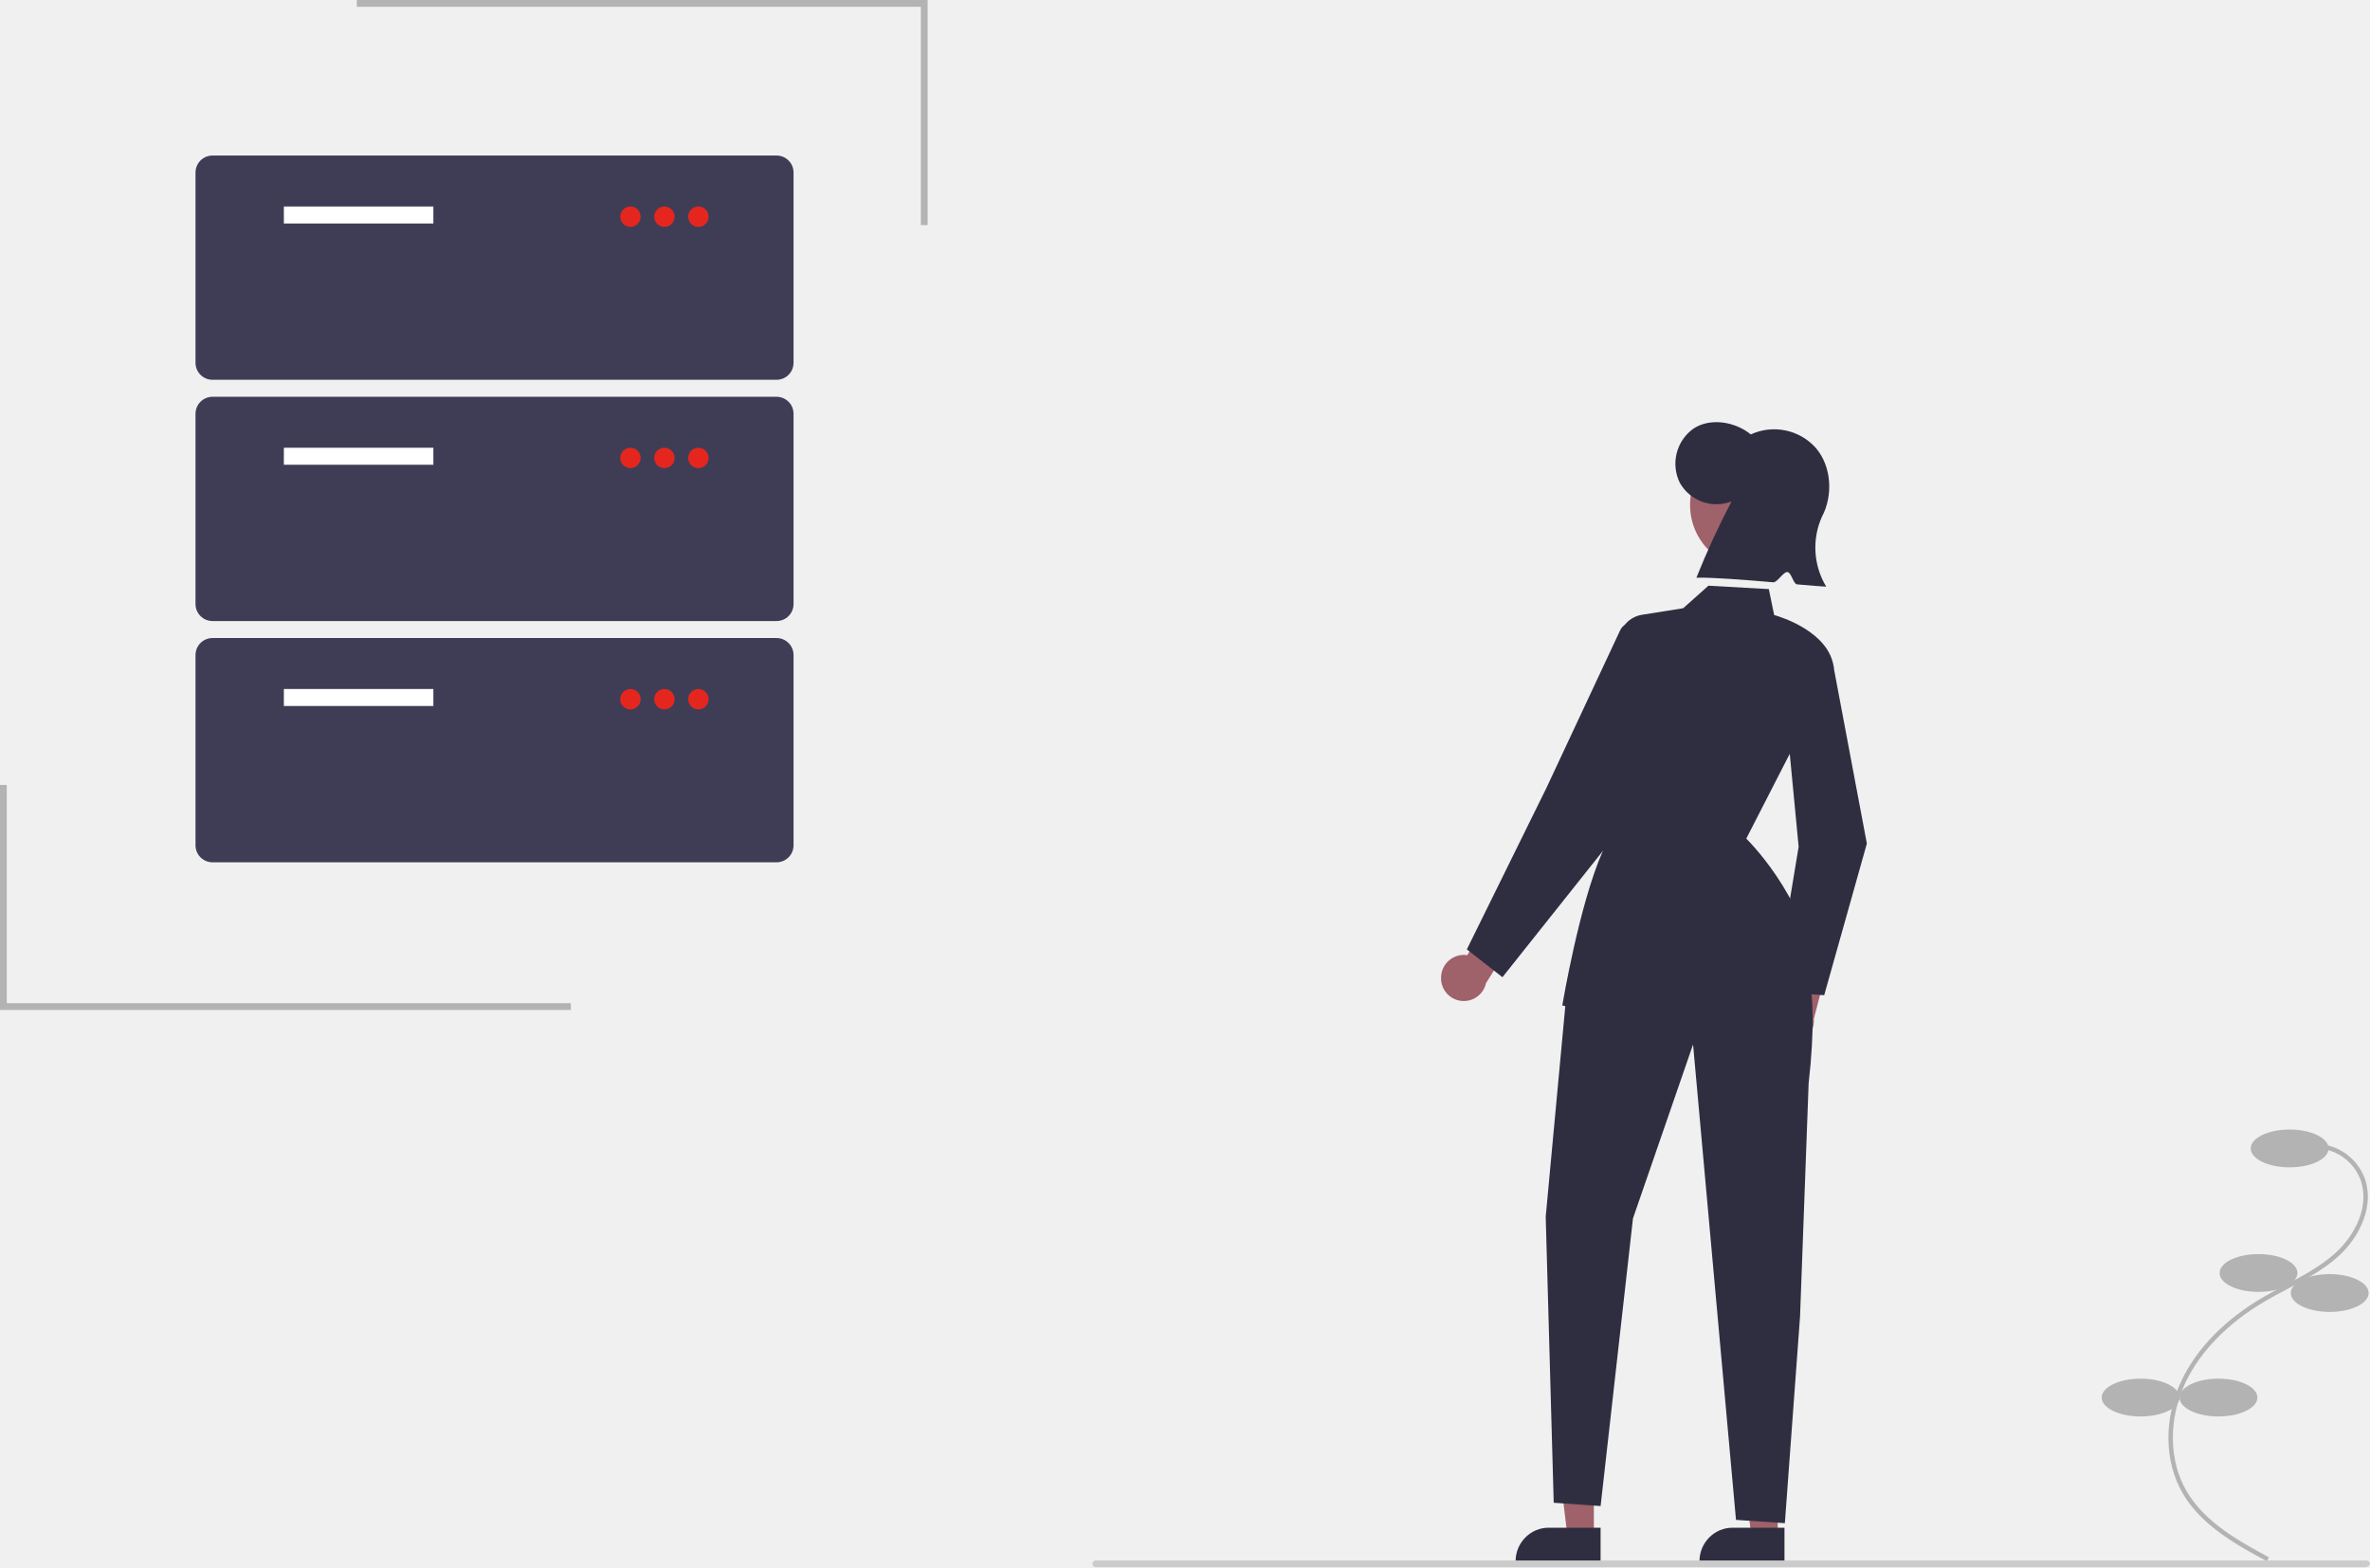
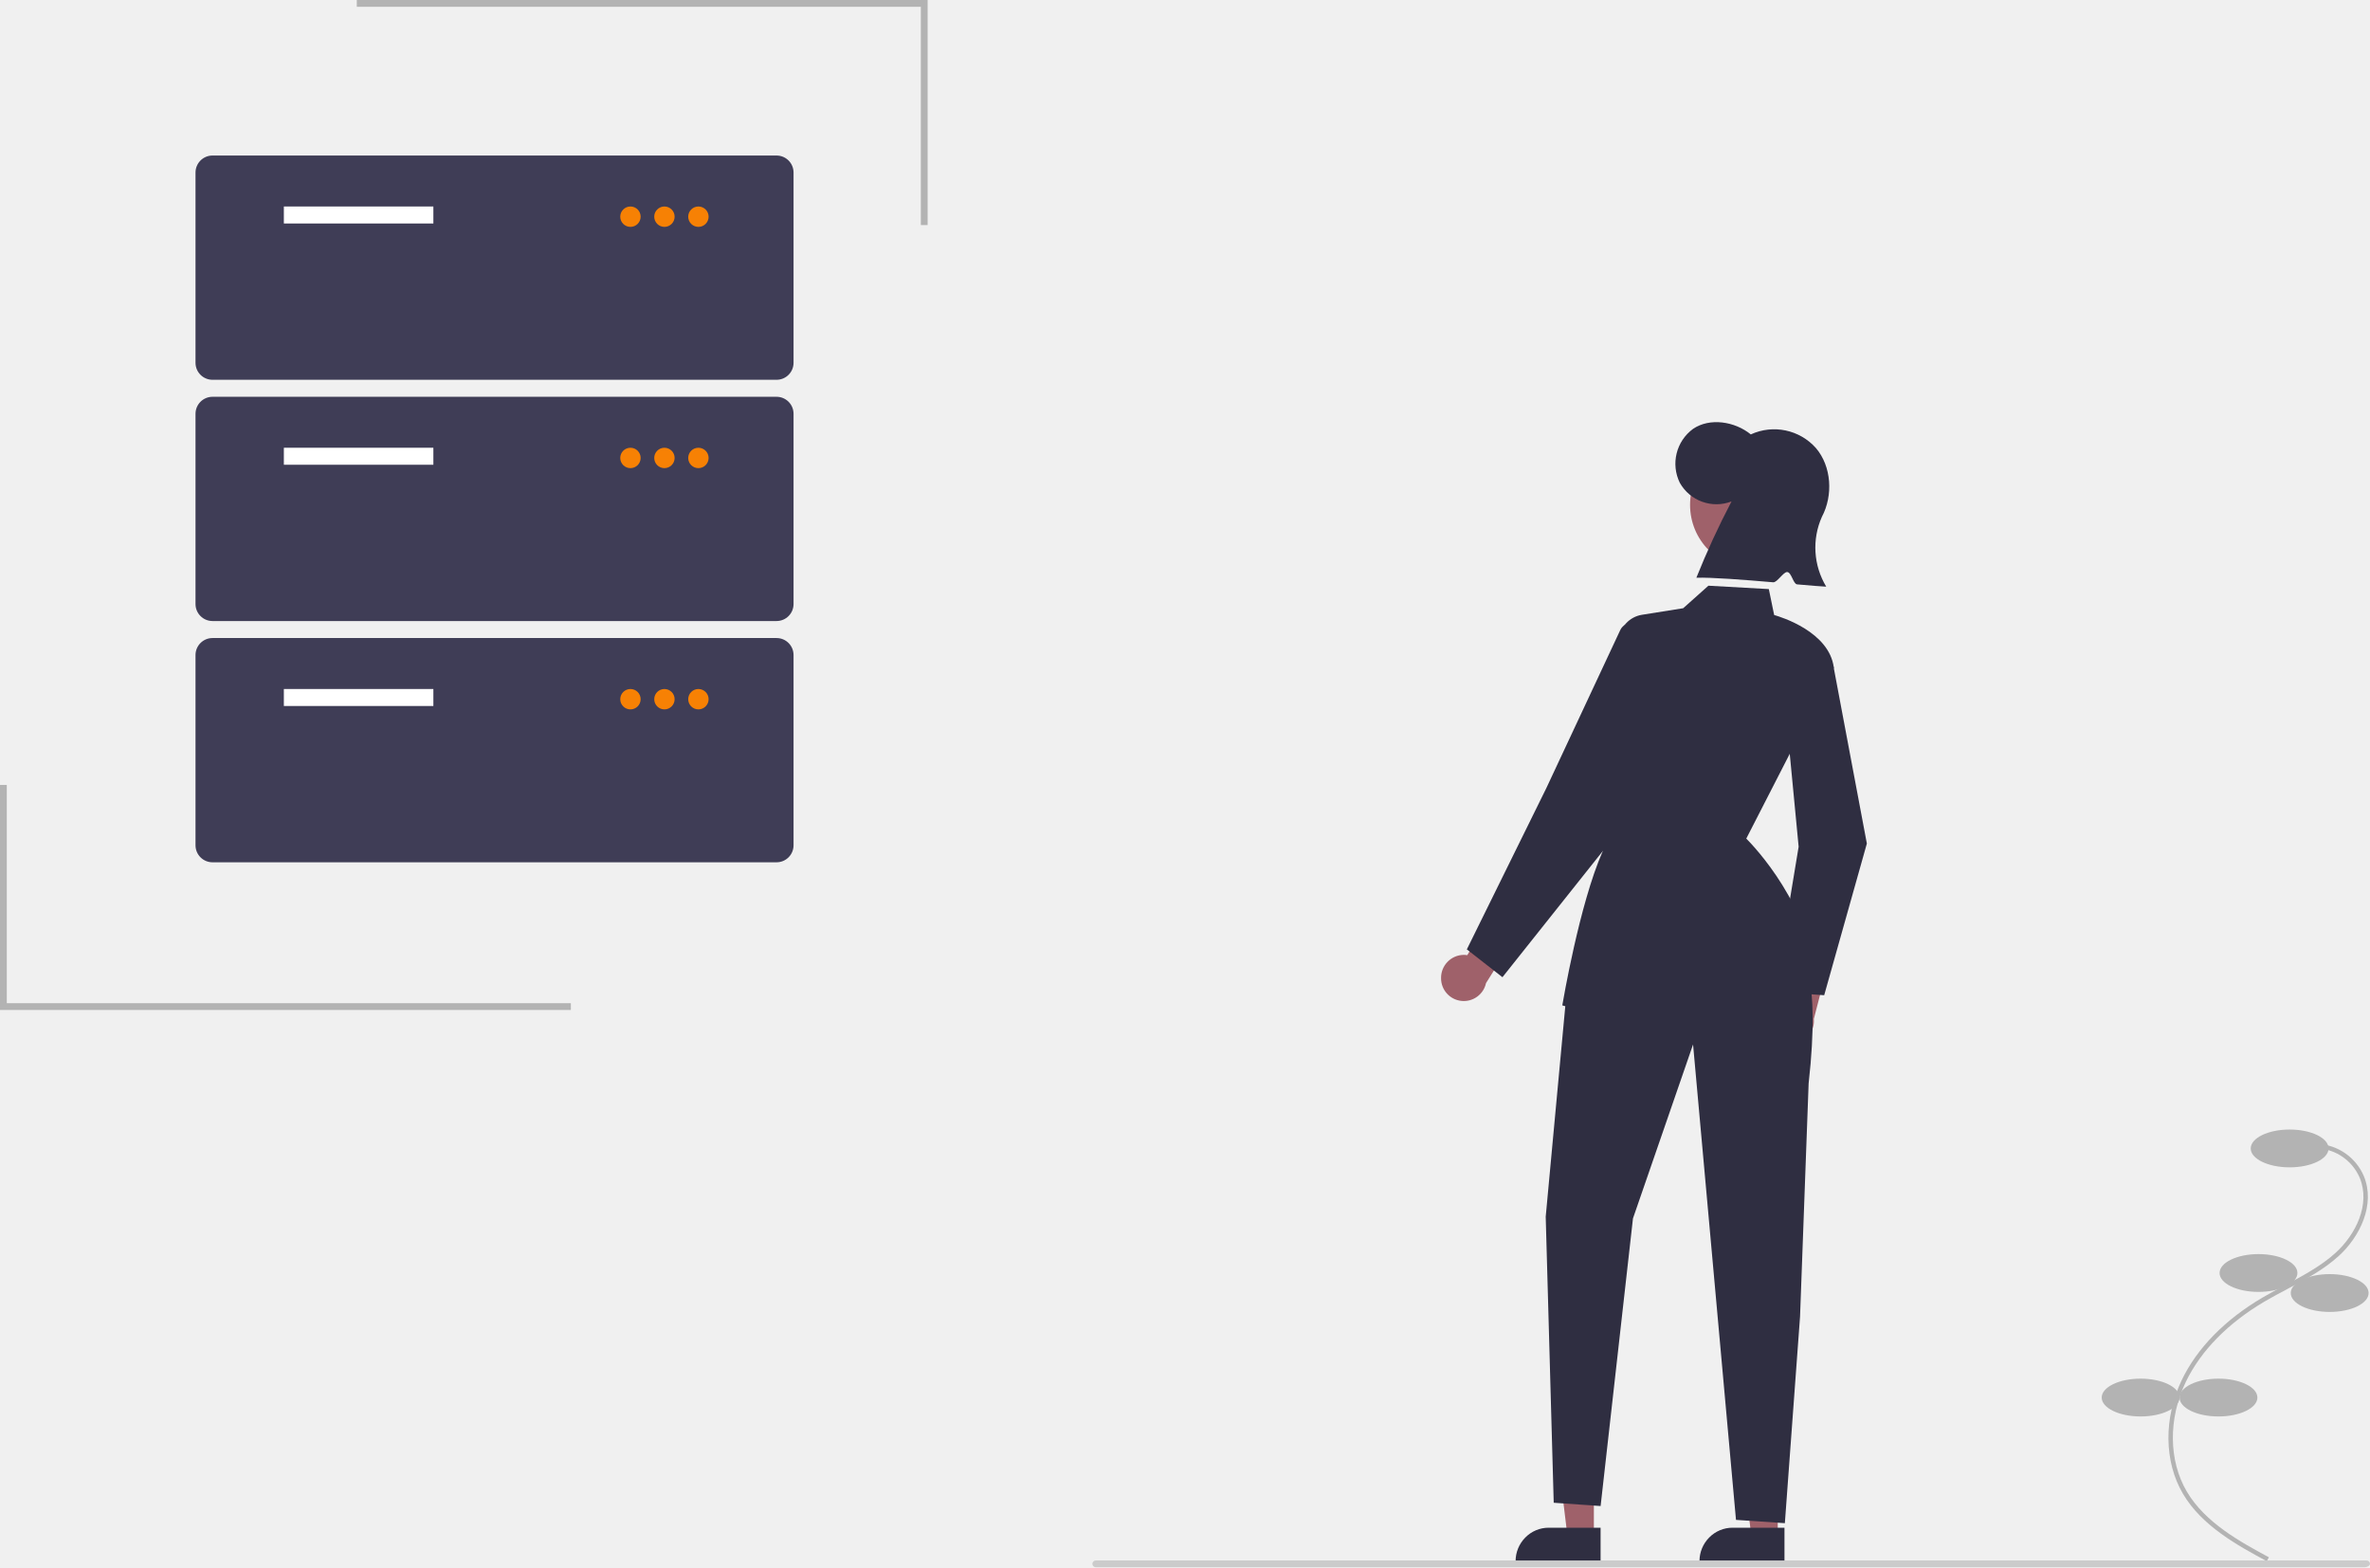
<svg xmlns="http://www.w3.org/2000/svg" data-name="Layer 1" width="697.484" height="461.234" viewBox="0 0 697.484 461.234" version="1.1" id="svg74">
  <defs id="defs78" />
  <path d="M772.037,521.968a6.816,6.816,0,0,1,4.239-8.593,6.64,6.64,0,0,1,1.066-.257l3.652-14.983,9.521.029-5.45,21.086a6.793,6.793,0,0,1-4.553,7.016A6.68,6.68,0,0,1,772.037,521.968Z" transform="translate(-251.2579 -219.3828)" fill="#9f616a" id="path2" />
  <path d="M788.112,512.272l-14.582-1.025,7.062-42.675-4.494-46.99,14.741-6.128,9.83,52.183-.027.095Z" transform="translate(-251.2579 -219.3828)" fill="#2f2e41" id="path4" />
  <path d="M675.36,507.27a6.751,6.751,0,0,1,6.623-6.871,6.628,6.628,0,0,1,1.092.085L691.063,487.346l9.058,2.974-11.536,18.393a6.688,6.688,0,0,1-13.224-1.443Z" transform="translate(-251.2579 -219.3828)" fill="#9f616a" id="path6" />
  <polygon points="469.071 452.168 461.314 452.168 457.624 421.83 469.073 421.831 469.071 452.168" fill="#9f616a" id="polygon8" />
  <path d="M722.307,679.175l-25.012-.001v-.321a9.876,9.876,0,0,1,2.852-6.98,9.605,9.605,0,0,1,6.883-2.891h.001l15.276.001Z" transform="translate(-251.2579 -219.3828)" fill="#2f2e41" id="path10" />
  <polygon points="523.187 452.168 515.43 452.168 511.74 421.83 523.188 421.831 523.187 452.168" fill="#9f616a" id="polygon12" />
  <path d="M776.423,679.175l-25.012-.001v-.321a9.876,9.876,0,0,1,2.852-6.98,9.605,9.605,0,0,1,6.883-2.891h.001l15.276.001Z" transform="translate(-251.2579 -219.3828)" fill="#2f2e41" id="path14" />
  <ellipse cx="515.81" cy="148.593" rx="18.428" ry="18.686" fill="#9f616a" id="ellipse16" />
  <path d="M760.844,366.951a12.359,12.359,0,0,1-15.217-5.472,12.723,12.723,0,0,1,3.901-15.886c4.905-3.328,12.23-2.227,16.985,1.633a16.433,16.433,0,0,1,19.182,4.036c4.59,5.384,5.092,13.931,1.747,20.207a22.236,22.236,0,0,0,1.271,20.567c-1.439-.059-4.607-.33-8.571-.677-1.147-.1-1.643-3.517-2.901-3.627-1.109-.097-2.97,3.113-4.133,3.014-8.609-.738-18.247-1.487-22.614-1.34A241.587,241.587,0,0,1,760.844,366.951Z" transform="translate(-251.2579 -219.3828)" fill="#2f2e41" id="path18" />
  <path d="M781.201,499.616s5.989,6.261,2.332,38.592l-2.527,68.651-4.47,60.787-14.382-.97L749.521,526.766l-17.686,51.197-9.523,84.641-13.799-.97-2.357-84.17,6.049-65.049Z" transform="translate(-251.2579 -219.3828)" fill="#2f2e41" id="path20" />
  <path d="M721.923,516.331c-7.358 0-10.322-.897-10.539-.966l-.342-.109.06-.358c.049-.294,4.993-29.521,11.776-44.865l4.77-62.226a8.161,8.161,0,0,1,6.836-7.496l.064.411-.064-.411,12.133-1.931,7.422-6.627,17.78.997,1.568,7.626c2.126.603,16.159,4.964,17.548,15.406l.017.131-.06.117-25.709,50.147c2.173,2.174,19.341,20.057,20.507,42.919l.028.55-.529-.123c-.049-.01-5.544-1.069-34.435,3.884C737.393,515.697,728.106,516.331,721.923,516.331Z" transform="translate(-251.2579 -219.3828)" fill="#2f2e41" id="path22" />
  <path d="M693.423,506.967l-10.479-8.183,23.388-47.448,21.753-46.503a3.46,3.46,0,0,1,6.491.574l5.384,19.806L723.124,469.633Z" transform="translate(-251.2579 -219.3828)" fill="#2f2e41" id="path24" />
  <path d="M918.365,678.837l.623-1.151c-8.348-4.515-18.738-10.134-24.164-19.354-5.349-9.09-5.469-21.433-.313-32.212,4.388-9.174,12.449-17.394,23.31-23.77,2.142-1.258,4.391-2.45,6.566-3.602,5.257-2.786,10.693-5.667,15.176-9.755,6.174-5.63,10.845-15.078,7.363-23.494a15.615,15.615,0,0,0-13.535-9.47l-.074,1.307a14.31,14.31,0,0,1,12.403,8.672c3.235,7.82-1.204,16.695-7.039,22.017-4.36,3.976-9.722,6.817-14.907,9.566-2.187,1.159-4.449,2.358-6.616,3.63-11.088,6.509-19.327,14.923-23.828,24.334-5.342,11.167-5.202,23.982.366,33.442C899.306,668.53,909.874,674.245,918.365,678.837Z" transform="translate(-251.2579 -219.3828)" fill="#f1f1f1" id="path26" style="fill:#b3b3b3" />
  <ellipse cx="673.836" cy="337.981" rx="11.455" ry="5.564" fill="#f1f1f1" id="ellipse28" style="fill:#b3b3b3" />
  <ellipse cx="664.671" cy="374.638" rx="11.455" ry="5.564" fill="#f1f1f1" id="ellipse30" style="fill:#b3b3b3" />
  <ellipse cx="685.618" cy="380.529" rx="11.455" ry="5.564" fill="#f1f1f1" id="ellipse32" style="fill:#b3b3b3" />
  <ellipse cx="652.889" cy="411.294" rx="11.455" ry="5.564" fill="#f1f1f1" id="ellipse34" style="fill:#b3b3b3" />
  <ellipse cx="629.979" cy="411.294" rx="11.455" ry="5.564" fill="#f1f1f1" id="ellipse36" style="fill:#b3b3b3" />
  <path d="M947.258,680.617H573.742a1,1,0,0,1,0-2h374a1,1,0,0,1,1,1C948.742,680.169,947.81,680.617,947.258,680.617Z" transform="translate(-251.2579 -219.3828)" fill="#cbcbcb" id="path38" />
  <path d="M479.797,331.154h-166a5.006,5.006,0,0,1-5-5v-56a5.006,5.006,0,0,1,5-5h166a5.006,5.006,0,0,1,5,5v56A5.006,5.006,0,0,1,479.797,331.154Z" transform="translate(-251.2579 -219.3828)" fill="#3f3d56" id="path40" />
  <rect x="83.539" y="60.771" width="44" height="5" fill="#fff" id="rect42" />
-   <circle cx="185.539" cy="63.771" r="3" fill="#e5261f" id="circle44" />
-   <circle cx="195.539" cy="63.771" r="3" fill="#e5261f" id="circle46" />
-   <circle cx="205.539" cy="63.771" r="3" fill="#e5261f" id="circle48" />
+   <circle cx="185.539" cy="63.771" r="3" fill="#f78104" id="circle44" />
+   <circle cx="195.539" cy="63.771" r="3" fill="#f78104" id="circle46" />
+   <circle cx="205.539" cy="63.771" r="3" fill="#f78104" id="circle48" />
  <path d="M479.797,402.154h-166a5.006,5.006,0,0,1-5-5v-56a5.006,5.006,0,0,1,5-5h166a5.006,5.006,0,0,1,5,5v56A5.006,5.006,0,0,1,479.797,402.154Z" transform="translate(-251.2579 -219.3828)" fill="#3f3d56" id="path50" />
  <rect x="83.539" y="131.771" width="44" height="5" fill="#fff" id="rect52" />
-   <circle cx="185.539" cy="134.771" r="3" fill="#e5261f" id="circle54" />
-   <circle cx="195.539" cy="134.771" r="3" fill="#e5261f" id="circle56" />
-   <circle cx="205.539" cy="134.771" r="3" fill="#e5261f" id="circle58" />
+   <circle cx="185.539" cy="134.771" r="3" fill="#f78104" id="circle54" />
+   <circle cx="195.539" cy="134.771" r="3" fill="#f78104" id="circle56" />
+   <circle cx="205.539" cy="134.771" r="3" fill="#f78104" id="circle58" />
  <path d="M479.797,473.154h-166a5.006,5.006,0,0,1-5-5v-56a5.006,5.006,0,0,1,5-5h166a5.006,5.006,0,0,1,5,5v56A5.006,5.006,0,0,1,479.797,473.154Z" transform="translate(-251.2579 -219.3828)" fill="#3f3d56" id="path60" />
  <rect x="83.539" y="202.771" width="44" height="5" fill="#fff" id="rect62" />
-   <circle cx="185.539" cy="205.771" r="3" fill="#e5261f" id="circle64" />
-   <circle cx="195.539" cy="205.771" r="3" fill="#e5261f" id="circle66" />
-   <circle cx="205.539" cy="205.771" r="3" fill="#e5261f" id="circle68" />
+   <circle cx="185.539" cy="205.771" r="3" fill="#f78104" id="circle64" />
+   <circle cx="195.539" cy="205.771" r="3" fill="#f78104" id="circle66" />
+   <circle cx="205.539" cy="205.771" r="3" fill="#f78104" id="circle68" />
  <polygon points="168 297.234 0 297.234 0 231 2 231 2 295.234 168 295.234 168 297.234" fill="#ccc" id="polygon70" style="fill:#b3b3b3" />
  <polygon points="105 0 273 0 273 66.234 271 66.234 271 2 105 2 105 0" fill="#ccc" id="polygon72" style="fill:#b3b3b3" />
</svg>
